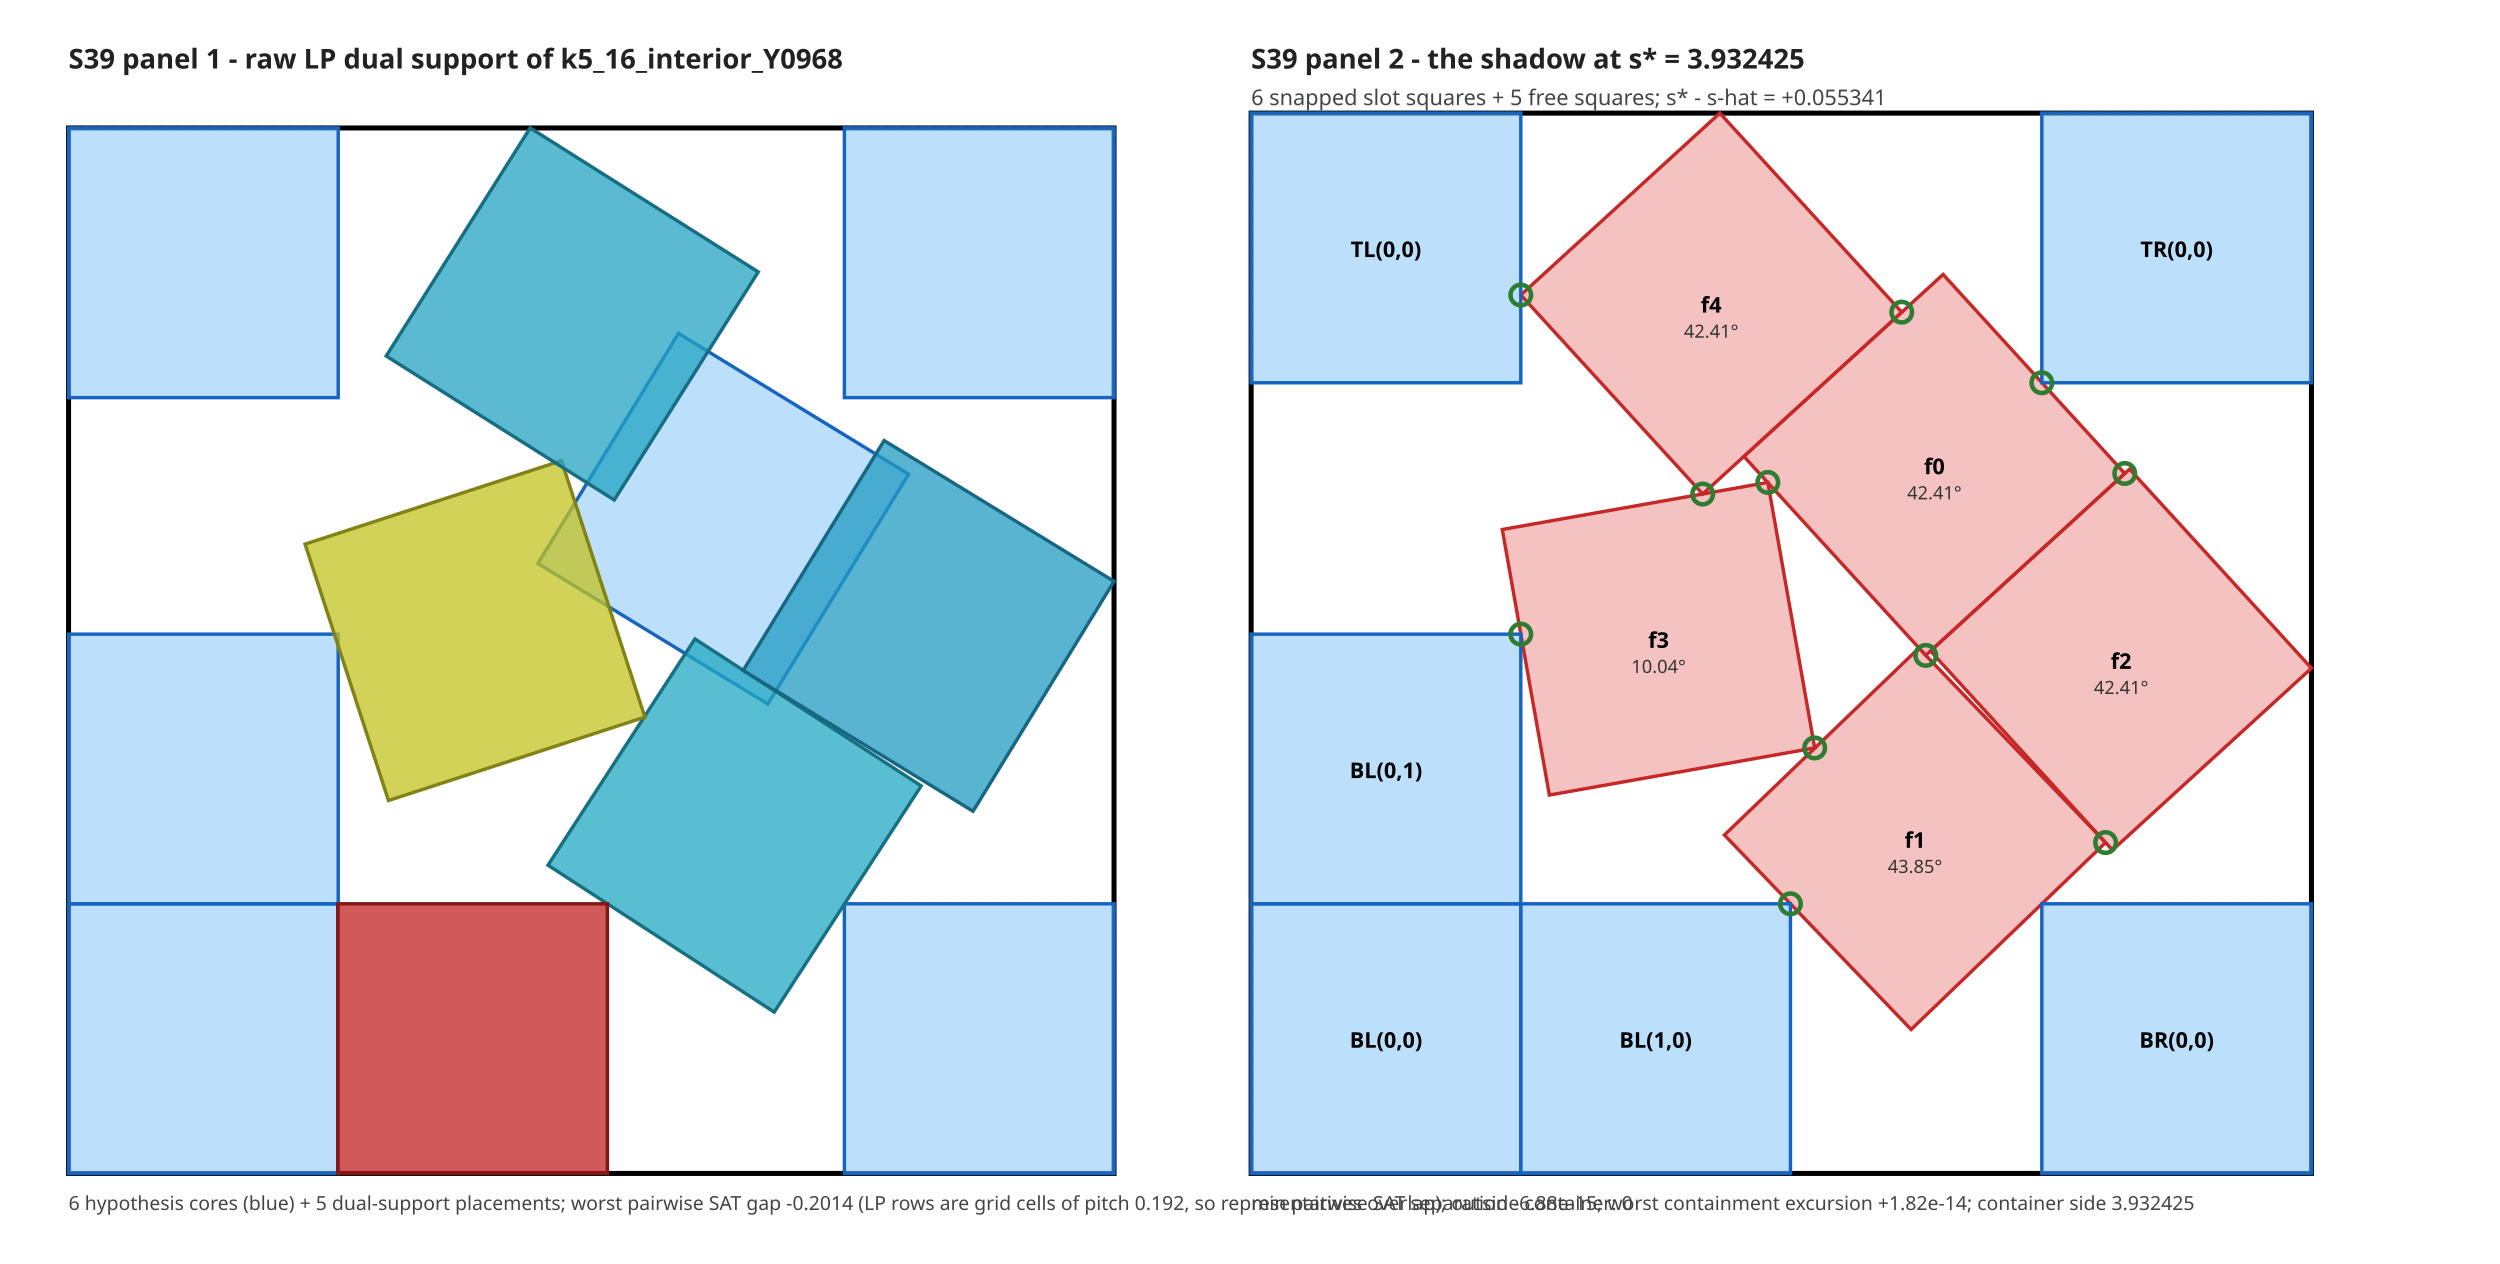
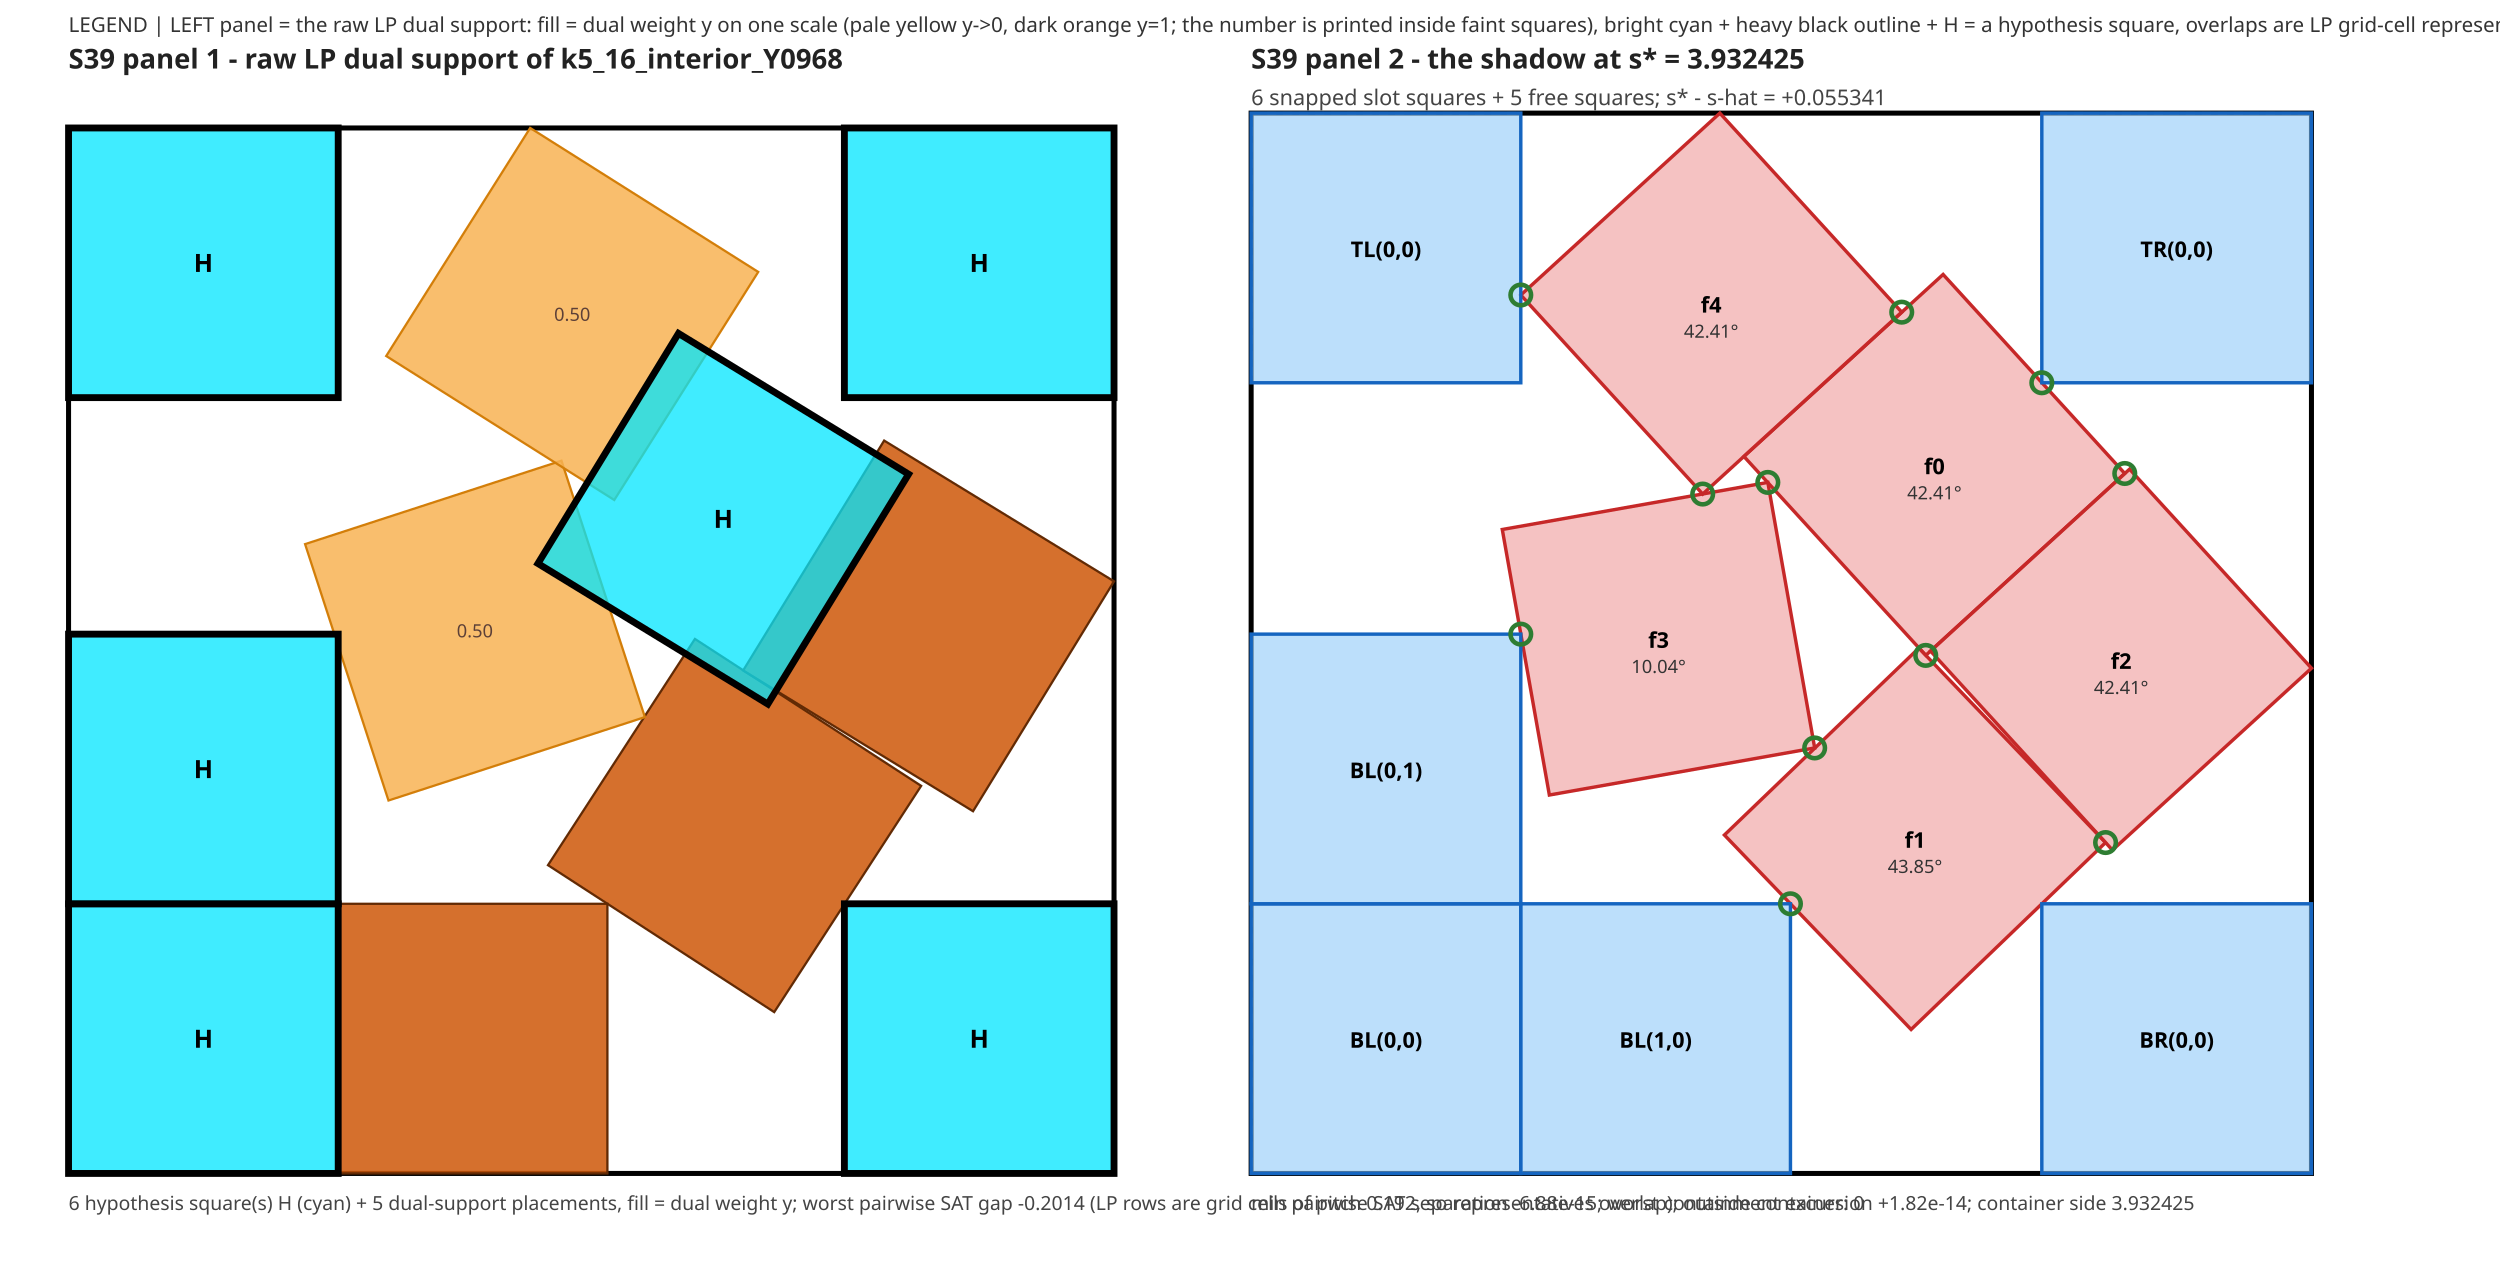
<svg xmlns="http://www.w3.org/2000/svg" width="1094" height="553" font-family="Segoe UI, sans-serif" style="background:#fff">
+   <text x="30.0" y="14.0" font-size="9" fill="#333" text-anchor="start">LEGEND  |  LEFT panel = the raw LP dual support: fill = dual weight y on one scale (pale yellow y-&gt;0, dark orange y=1; the number is printed inside faint squares), bright cyan + heavy black outline + H = a hypothesis square, overlaps are LP grid-cell representatives.  |  RIGHT panel = the minimised packing at s*: blue = slot square (named cell), red = free square (f-index + tilt), green ring = contact at gap &lt; 1e-6.</text>
  <text x="30.0" y="30.0" font-size="12" fill="#222" text-anchor="start" font-weight="bold">S39 panel 1 - raw LP dual support of k5_16_interior_Y0968</text>
  <rect x="30" y="56.0" width="457.5" height="457.5" fill="none" stroke="#000" stroke-width="2.2" />
  <rect x="30.0" y="395.5" width="118" height="118" fill="none" stroke="#bbb" stroke-width="1" stroke-dasharray="4,3" />
  <rect x="369.5" y="395.5" width="118" height="118" fill="none" stroke="#bbb" stroke-width="1" stroke-dasharray="4,3" />
  <rect x="30.0" y="56.0" width="118" height="118" fill="none" stroke="#bbb" stroke-width="1" stroke-dasharray="4,3" />
  <rect x="369.5" y="56.0" width="118" height="118" fill="none" stroke="#bbb" stroke-width="1" stroke-dasharray="4,3" />
-   <polygon points="30.0,513.5 148.0,513.5 148.0,395.5 30.0,395.5" fill="#90caf9" fill-opacity="0.60" stroke="#1565c0" stroke-width="1.5" />
-   <polygon points="30.0,395.5 148.0,395.5 148.0,277.5 30.0,277.5" fill="#90caf9" fill-opacity="0.60" stroke="#1565c0" stroke-width="1.5" />
-   <polygon points="30.0,174.0 148.0,174.0 148.0,56.0 30.0,56.0" fill="#90caf9" fill-opacity="0.60" stroke="#1565c0" stroke-width="1.5" />
-   <polygon points="369.5,513.5 487.5,513.5 487.5,395.5 369.5,395.5" fill="#90caf9" fill-opacity="0.60" stroke="#1565c0" stroke-width="1.5" />
-   <polygon points="369.5,174.0 487.5,174.0 487.5,56.0 369.5,56.0" fill="#90caf9" fill-opacity="0.60" stroke="#1565c0" stroke-width="1.5" />
-   <polygon points="336.0,308.1 397.6,207.5 296.9,145.9 235.4,246.6" fill="#90caf9" fill-opacity="0.60" stroke="#1565c0" stroke-width="1.5" />
-   <polygon points="338.8,442.9 403.1,343.9 304.1,279.6 239.8,378.6" fill="hsl(190,70%,45%)" fill-opacity="0.75" stroke="hsl(190,70%,30%)" stroke-width="1.5" />
-   <polygon points="425.8,355.0 487.5,254.4 386.9,192.8 325.2,293.4" fill="hsl(195,70%,45%)" fill-opacity="0.75" stroke="hsl(195,70%,30%)" stroke-width="1.5" />
-   <polygon points="265.8,513.5 265.8,395.5 147.8,395.5 147.8,513.5" fill="hsl(0,70%,45%)" fill-opacity="0.75" stroke="hsl(0,70%,30%)" stroke-width="1.5" />
-   <polygon points="170.0,350.3 282.2,313.8 245.7,201.6 133.5,238.1" fill="hsl(60,70%,45%)" fill-opacity="0.75" stroke="hsl(60,70%,30%)" stroke-width="1.5" />
-   <polygon points="268.8,218.8 331.8,119.0 232.0,56.0 169.0,155.8" fill="hsl(192,70%,45%)" fill-opacity="0.75" stroke="hsl(192,70%,30%)" stroke-width="1.5" />
-   <text x="30.0" y="529.5" font-size="8.5" fill="#444" text-anchor="start">6 hypothesis cores (blue) + 5 dual-support placements; worst pairwise SAT gap -0.2014 (LP rows are grid cells of pitch 0.192, so representatives overlap); outside container: 0</text>
+   <polygon points="338.8,442.9 403.1,343.9 304.1,279.6 239.8,378.6" fill="hsl(24,92%,42%)" fill-opacity="0.85" stroke="hsl(24,92%,20%)" stroke-width="1.0" />
+   <polygon points="425.8,355.0 487.5,254.4 386.9,192.8 325.2,293.4" fill="hsl(24,92%,42%)" fill-opacity="0.85" stroke="hsl(24,92%,20%)" stroke-width="1.0" />
+   <polygon points="265.8,513.5 265.8,395.5 147.8,395.5 147.8,513.5" fill="hsl(24,92%,42%)" fill-opacity="0.85" stroke="hsl(24,92%,20%)" stroke-width="1.0" />
+   <polygon points="170.0,350.3 282.2,313.8 245.7,201.6 133.5,238.1" fill="hsl(35,92%,65%)" fill-opacity="0.85" stroke="hsl(35,92%,43%)" stroke-width="1.0" />
+   <text x="207.8" y="278.9" font-size="8" fill="#5d4037" text-anchor="middle">0.50</text>
+   <polygon points="268.8,218.8 331.8,119.0 232.0,56.0 169.0,155.8" fill="hsl(35,92%,65%)" fill-opacity="0.85" stroke="hsl(35,92%,43%)" stroke-width="1.0" />
+   <text x="250.4" y="140.4" font-size="8" fill="#5d4037" text-anchor="middle">0.50</text>
+   <polygon points="30.0,513.5 148.0,513.5 148.0,395.5 30.0,395.5" fill="#00e5ff" fill-opacity="0.75" stroke="#000000" stroke-width="3.0" />
+   <text x="89.0" y="458.5" font-size="11" fill="#000" text-anchor="middle" font-weight="bold">H</text>
+   <polygon points="30.0,395.5 148.0,395.5 148.0,277.5 30.0,277.5" fill="#00e5ff" fill-opacity="0.75" stroke="#000000" stroke-width="3.0" />
+   <text x="89.0" y="340.5" font-size="11" fill="#000" text-anchor="middle" font-weight="bold">H</text>
+   <polygon points="30.0,174.0 148.0,174.0 148.0,56.0 30.0,56.0" fill="#00e5ff" fill-opacity="0.75" stroke="#000000" stroke-width="3.0" />
+   <text x="89.0" y="119.0" font-size="11" fill="#000" text-anchor="middle" font-weight="bold">H</text>
+   <polygon points="369.5,513.5 487.5,513.5 487.5,395.5 369.5,395.5" fill="#00e5ff" fill-opacity="0.75" stroke="#000000" stroke-width="3.0" />
+   <text x="428.5" y="458.5" font-size="11" fill="#000" text-anchor="middle" font-weight="bold">H</text>
+   <polygon points="369.5,174.0 487.5,174.0 487.5,56.0 369.5,56.0" fill="#00e5ff" fill-opacity="0.75" stroke="#000000" stroke-width="3.0" />
+   <text x="428.5" y="119.0" font-size="11" fill="#000" text-anchor="middle" font-weight="bold">H</text>
+   <polygon points="336.0,308.1 397.6,207.5 296.9,145.9 235.4,246.6" fill="#00e5ff" fill-opacity="0.75" stroke="#000000" stroke-width="3.0" />
+   <text x="316.5" y="231.0" font-size="11" fill="#000" text-anchor="middle" font-weight="bold">H</text>
+   <text x="30.0" y="529.5" font-size="8.5" fill="#444" text-anchor="start">6 hypothesis square(s) H (cyan) + 5 dual-support placements, fill = dual weight y; worst pairwise SAT gap -0.2014 (LP rows are grid cells of pitch 0.192, so representatives overlap); outside container: 0</text>
  <text x="547.5" y="30.0" font-size="12" fill="#222" text-anchor="start" font-weight="bold">S39 panel 2 - the shadow at s* = 3.932425</text>
  <text x="547.5" y="46.0" font-size="9.5" fill="#444" text-anchor="start">6 snapped slot squares + 5 free squares; s* - s-hat = +0.055341</text>
  <rect x="547.496" y="49.5" width="464.0" height="464.0" fill="none" stroke="#000" stroke-width="2.2" />
  <rect x="547.5" y="395.5" width="118" height="118" fill="none" stroke="#bbb" stroke-width="1" stroke-dasharray="4,3" />
  <rect x="893.5" y="395.5" width="118" height="118" fill="none" stroke="#bbb" stroke-width="1" stroke-dasharray="4,3" />
  <rect x="547.5" y="49.5" width="118" height="118" fill="none" stroke="#bbb" stroke-width="1" stroke-dasharray="4,3" />
  <rect x="893.5" y="49.5" width="118" height="118" fill="none" stroke="#bbb" stroke-width="1" stroke-dasharray="4,3" />
  <polygon points="842.7,286.8 929.8,207.2 850.3,120.1 763.1,199.7" fill="#ef9a9a" fill-opacity="0.60" stroke="#c62828" stroke-width="1.5" />
  <text x="846.5" y="207.5" font-size="9.5" fill="#000" text-anchor="middle" font-weight="bold">f0</text>
  <text x="846.5" y="218.5" font-size="8" fill="#333" text-anchor="middle">42.41°</text>
  <polygon points="836.3,450.5 921.4,368.7 839.7,283.6 754.6,365.4" fill="#ef9a9a" fill-opacity="0.60" stroke="#c62828" stroke-width="1.5" />
  <text x="838.0" y="371.0" font-size="9.5" fill="#000" text-anchor="middle" font-weight="bold">f1</text>
  <text x="838.0" y="382.0" font-size="8" fill="#333" text-anchor="middle">43.85°</text>
  <polygon points="924.4,372.0 1011.5,292.4 931.9,205.3 844.8,284.9" fill="#ef9a9a" fill-opacity="0.60" stroke="#c62828" stroke-width="1.5" />
  <text x="928.2" y="292.7" font-size="9.5" fill="#000" text-anchor="middle" font-weight="bold">f2</text>
  <text x="928.2" y="303.7" font-size="8" fill="#333" text-anchor="middle">42.41°</text>
  <polygon points="678.0,347.9 794.1,327.3 773.6,211.1 657.4,231.7" fill="#ef9a9a" fill-opacity="0.60" stroke="#c62828" stroke-width="1.5" />
  <text x="725.8" y="283.5" font-size="9.5" fill="#000" text-anchor="middle" font-weight="bold">f3</text>
  <text x="725.8" y="294.5" font-size="8" fill="#333" text-anchor="middle">10.04°</text>
  <polygon points="745.1,216.2 832.2,136.6 752.6,49.5 665.5,129.1" fill="#ef9a9a" fill-opacity="0.60" stroke="#c62828" stroke-width="1.5" />
  <text x="748.8" y="136.8" font-size="9.5" fill="#000" text-anchor="middle" font-weight="bold">f4</text>
  <text x="748.8" y="147.8" font-size="8" fill="#333" text-anchor="middle">42.41°</text>
  <polygon points="547.5,513.5 665.5,513.5 665.5,395.5 547.5,395.5" fill="#90caf9" fill-opacity="0.60" stroke="#1565c0" stroke-width="1.5" />
  <text x="606.5" y="458.5" font-size="9.5" fill="#000" text-anchor="middle" font-weight="bold">BL(0,0)</text>
  <polygon points="547.5,395.5 665.5,395.5 665.5,277.5 547.5,277.5" fill="#90caf9" fill-opacity="0.60" stroke="#1565c0" stroke-width="1.5" />
  <text x="606.5" y="340.5" font-size="9.5" fill="#000" text-anchor="middle" font-weight="bold">BL(0,1)</text>
  <polygon points="665.5,513.5 783.5,513.5 783.5,395.5 665.5,395.5" fill="#90caf9" fill-opacity="0.60" stroke="#1565c0" stroke-width="1.5" />
  <text x="724.5" y="458.5" font-size="9.5" fill="#000" text-anchor="middle" font-weight="bold">BL(1,0)</text>
  <polygon points="893.5,513.5 1011.5,513.5 1011.5,395.5 893.5,395.5" fill="#90caf9" fill-opacity="0.60" stroke="#1565c0" stroke-width="1.5" />
  <text x="952.5" y="458.5" font-size="9.5" fill="#000" text-anchor="middle" font-weight="bold">BR(0,0)</text>
  <polygon points="547.5,167.5 665.5,167.5 665.5,49.5 547.5,49.5" fill="#90caf9" fill-opacity="0.60" stroke="#1565c0" stroke-width="1.5" />
  <text x="606.5" y="112.5" font-size="9.5" fill="#000" text-anchor="middle" font-weight="bold">TL(0,0)</text>
  <polygon points="893.5,167.5 1011.5,167.5 1011.5,49.5 893.5,49.5" fill="#90caf9" fill-opacity="0.60" stroke="#1565c0" stroke-width="1.5" />
  <text x="952.5" y="112.5" font-size="9.5" fill="#000" text-anchor="middle" font-weight="bold">TR(0,0)</text>
  <circle cx="842.7" cy="286.8" r="4.5" fill="none" stroke="#2e7d32" stroke-width="2" />
  <circle cx="929.8" cy="207.2" r="4.5" fill="none" stroke="#2e7d32" stroke-width="2" />
  <circle cx="773.6" cy="211.1" r="4.5" fill="none" stroke="#2e7d32" stroke-width="2" />
  <circle cx="832.2" cy="136.6" r="4.5" fill="none" stroke="#2e7d32" stroke-width="2" />
  <circle cx="893.5" cy="167.5" r="4.5" fill="none" stroke="#2e7d32" stroke-width="2" />
  <circle cx="921.4" cy="368.7" r="4.5" fill="none" stroke="#2e7d32" stroke-width="2" />
  <circle cx="794.1" cy="327.3" r="4.5" fill="none" stroke="#2e7d32" stroke-width="2" />
  <circle cx="783.5" cy="395.5" r="4.5" fill="none" stroke="#2e7d32" stroke-width="2" />
  <circle cx="745.1" cy="216.2" r="4.5" fill="none" stroke="#2e7d32" stroke-width="2" />
  <circle cx="665.5" cy="277.5" r="4.5" fill="none" stroke="#2e7d32" stroke-width="2" />
  <circle cx="665.5" cy="129.1" r="4.5" fill="none" stroke="#2e7d32" stroke-width="2" />
  <text x="547.5" y="529.5" font-size="8.5" fill="#444" text-anchor="start">min pairwise SAT separation -6.88e-15; worst containment excursion +1.82e-14; container side 3.932425</text>
</svg>
